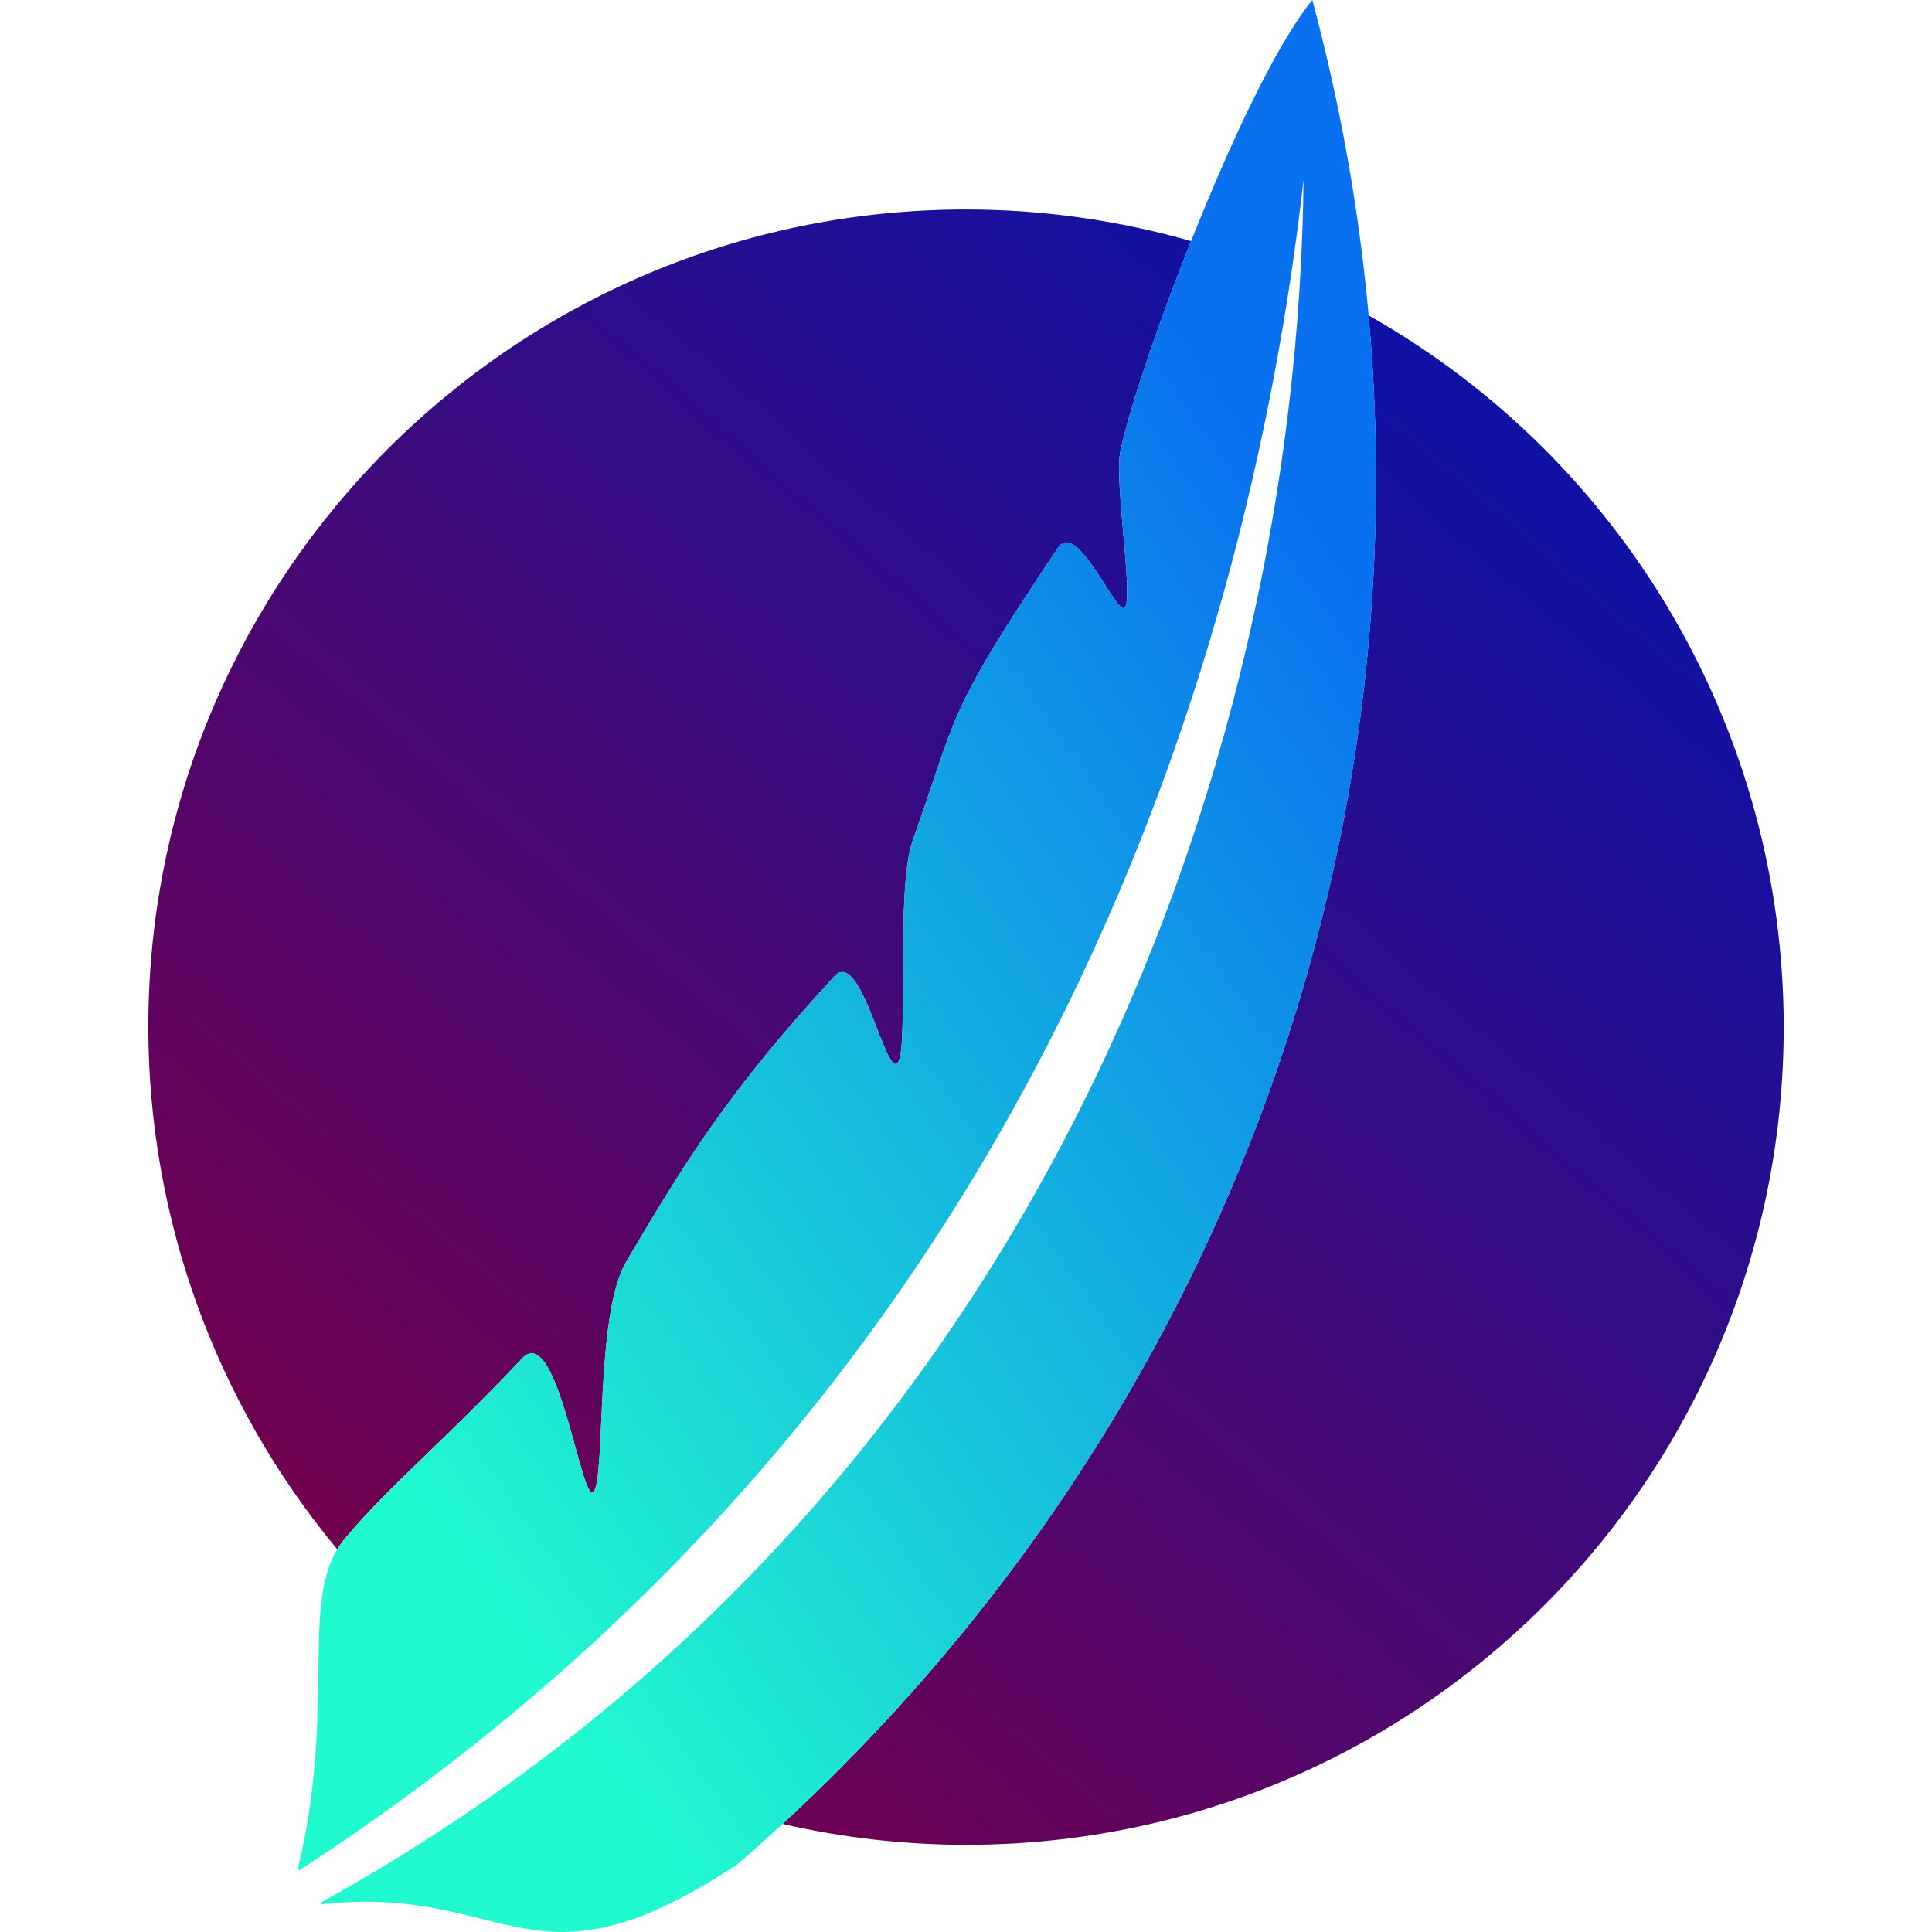
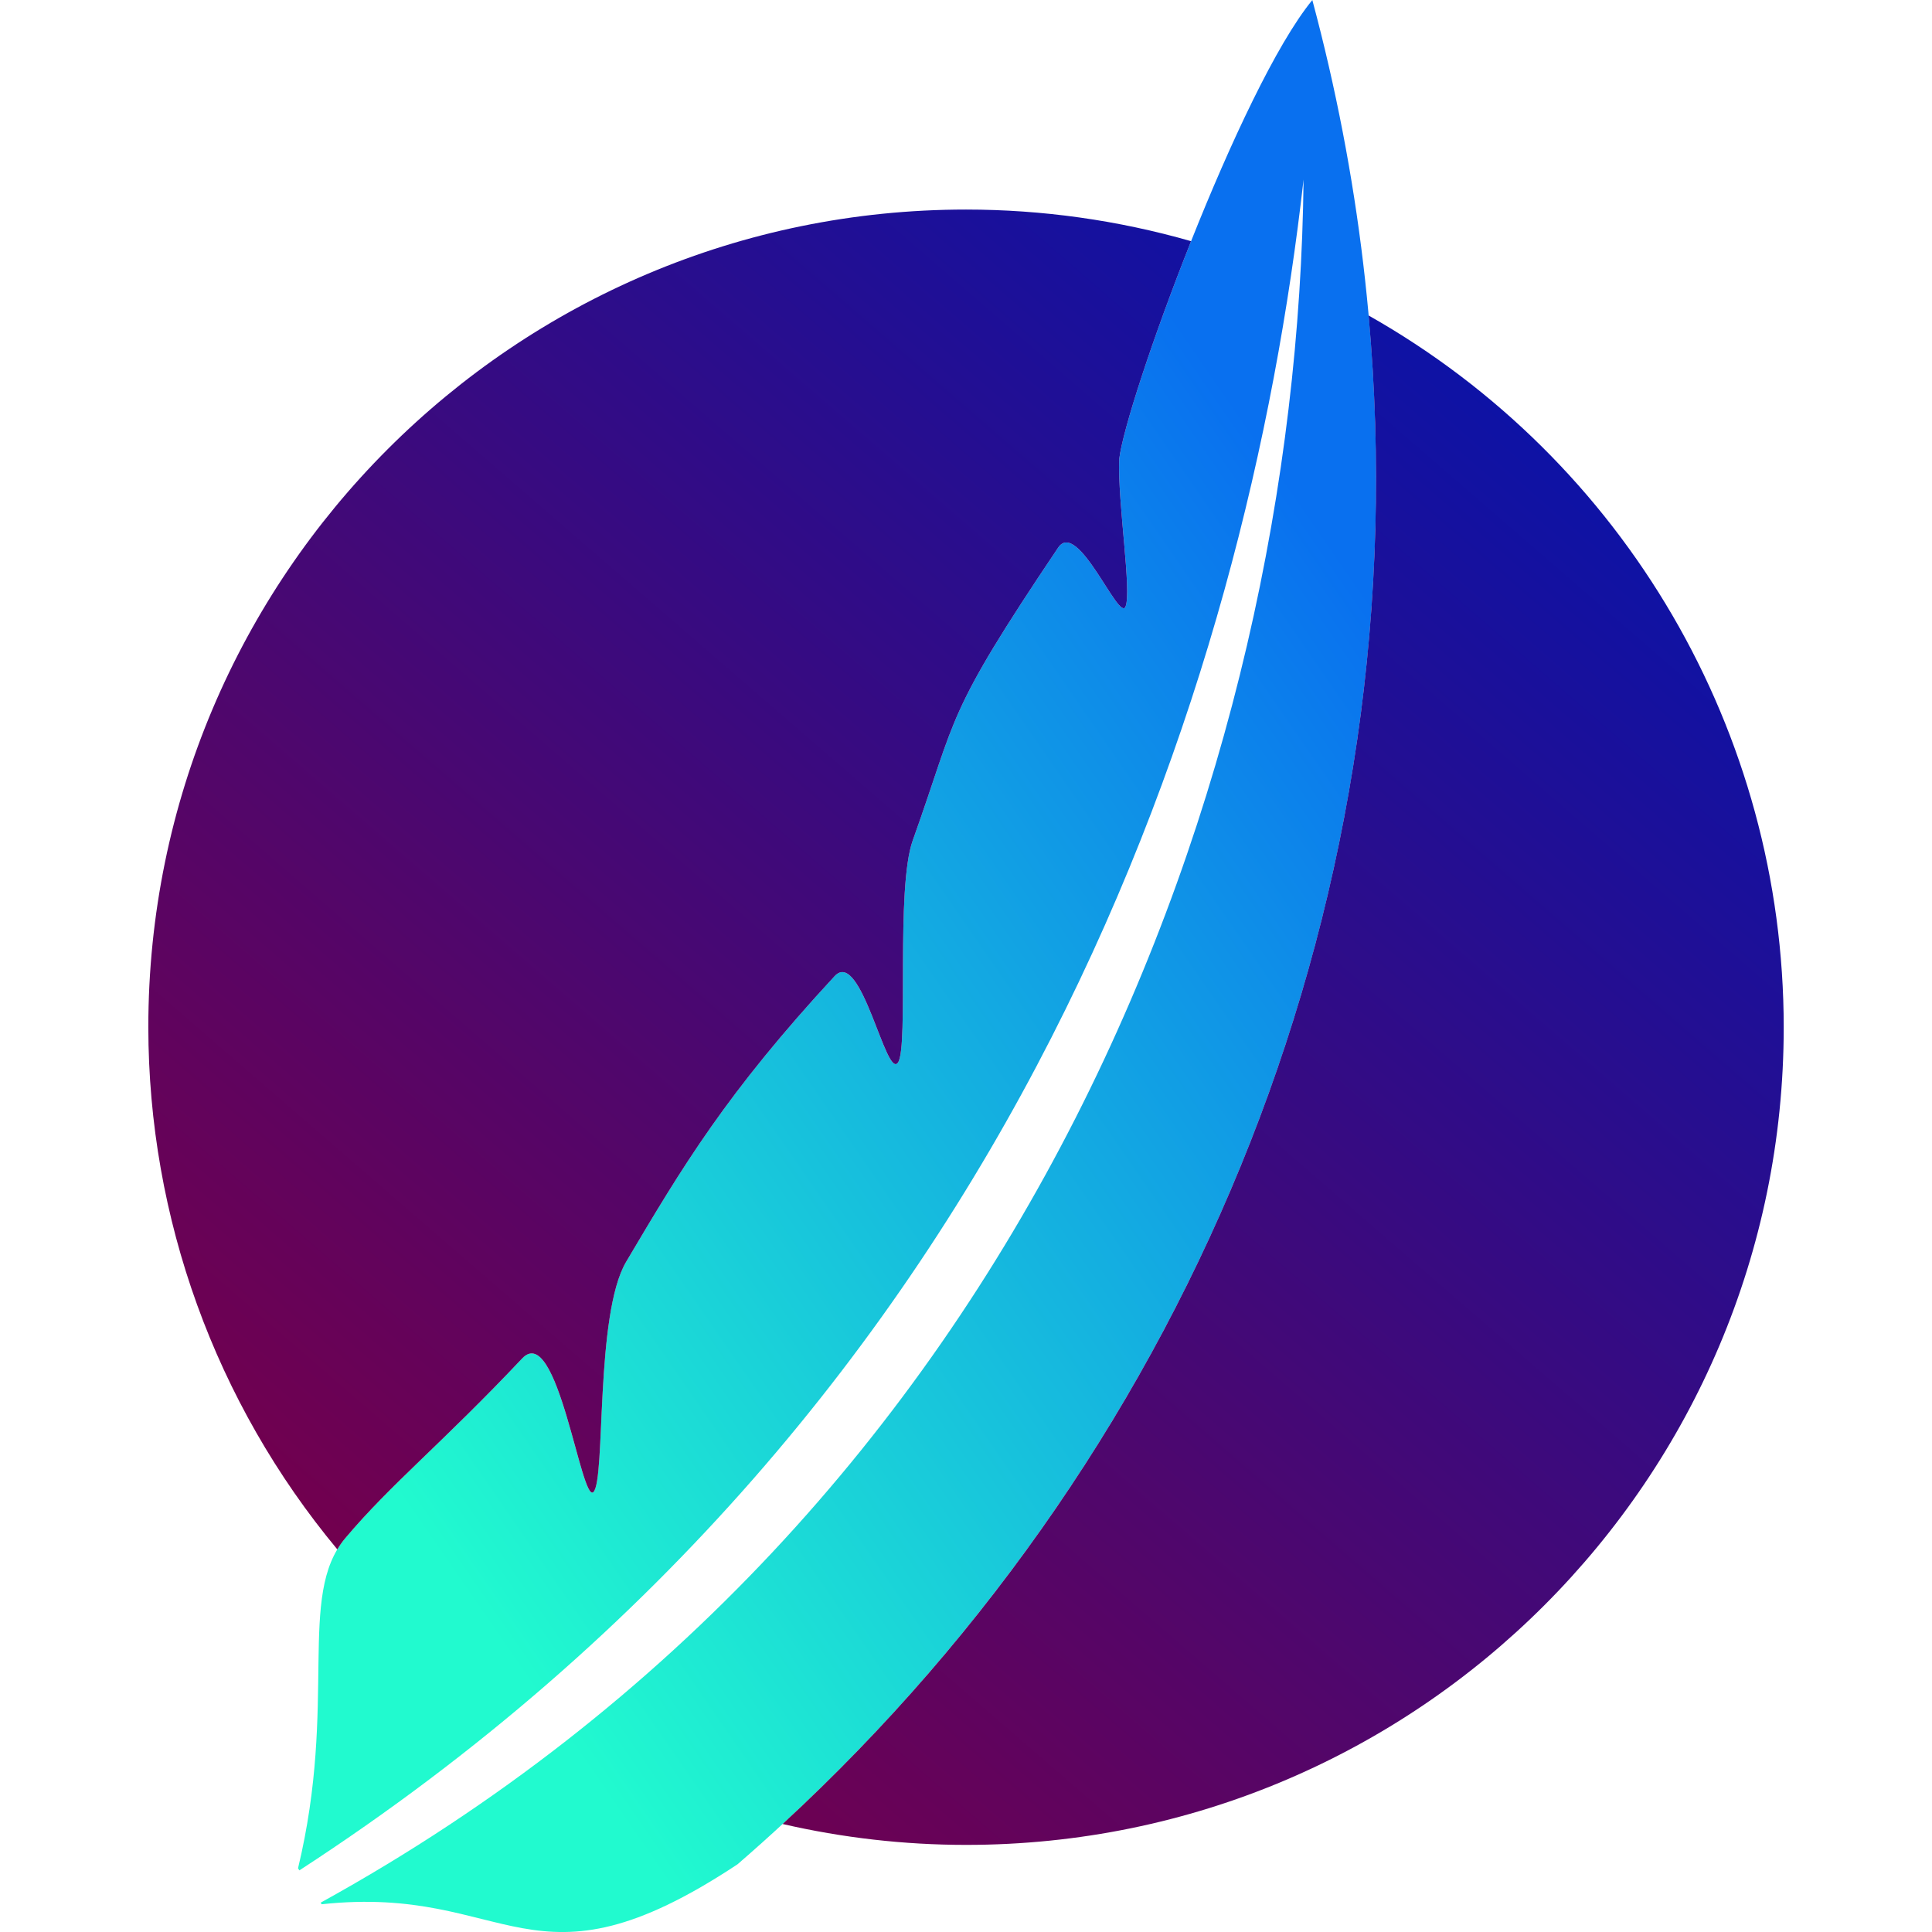
- <svg xmlns="http://www.w3.org/2000/svg" xmlns:xlink="http://www.w3.org/1999/xlink" width="1024" height="1024" version="1.1" viewBox="0 0 1024 1024">
+ <svg xmlns="http://www.w3.org/2000/svg" xmlns:xlink="http://www.w3.org/1999/xlink" width="512" height="512" version="1.1" viewBox="0 0 512 512">
  <defs>
    <linearGradient id="linearGradient22708">
      <stop stop-color="#21facf" offset="0" />
      <stop stop-color="#0970ef" offset="1" />
    </linearGradient>
-     <linearGradient id="linearGradient6949" x1="68.454" x2="198.59" y1="246.73" y2="96.35" gradientTransform="translate(-5.754 -56.594)" gradientUnits="userSpaceOnUse">
+     <linearGradient id="linearGradient6949" x1="68.454" x2="198.59" y1="246.73" y2="96.35" gradientTransform="translate(-5.754,-56.594)" gradientUnits="userSpaceOnUse">
      <stop stop-color="#72004e" offset="0" />
      <stop stop-color="#0015b1" offset="1" />
    </linearGradient>
    <linearGradient id="linearGradient22718" x1="56.735" x2="155.2" y1="246.96" y2="58.575" gradientUnits="userSpaceOnUse">
      <stop stop-color="#4f00da" offset="0" />
      <stop stop-color="#e5311b" offset="1" />
    </linearGradient>
    <linearGradient id="linearGradient23463" x1="68.454" x2="198.59" y1="246.73" y2="96.35" gradientUnits="userSpaceOnUse" xlink:href="#linearGradient22708" />
    <linearGradient id="linearGradient903" x1="54.478" x2="192.1" y1="247.56" y2="9.809" gradientTransform="matrix(.87923 0 0 .87923 -9.551 48.787)" gradientUnits="userSpaceOnUse">
      <stop stop-color="#dc180d" offset="0" />
      <stop stop-color="#f96e20" offset=".5" />
      <stop stop-color="#f4ce41" offset="1" />
    </linearGradient>
    <linearGradient id="linearGradient918" x1="39.468" x2="154.99" y1="204.22" y2="124.47" gradientUnits="userSpaceOnUse" xlink:href="#linearGradient22708" />
  </defs>
-   <g transform="matrix(4.946 0 0 4.946 -9.798 -9.7983)">
-     <path transform="translate(-5.7543 -56.594)" d="m111.25 81.024c-48.394-1.5e-5 -87.625 39.231-87.625 87.625 0.017 20.443 7.182 40.236 20.253 55.954 0.252-0.422 0.536-0.824 0.858-1.206 4.892-5.81 10.427-10.214 18.946-19.252 3.787-4.018 6.341 15.63 7.644 14.309 1.324-1.344 0.147-19.001 3.506-24.674 6.056-10.228 10.733-18.067 22.336-30.607 2.844-3.074 5.533 11.223 6.806 9.236 1.142-1.782-0.269-18.641 1.566-23.773 4.882-13.647 3.363-13.21 15.582-31.378 2.098-3.119 6.496 7.94 7.215 6.327 0.701-1.573-0.842-11.131-0.672-15.805 0.372-3.15 3.604-13.059 7.705-23.367-7.843-2.247-15.962-3.388-24.12-3.389zm43.142 11.356c5.566 61.595-18.426 120.7-62.796 161.65 6.446 1.486 13.04 2.237 19.655 2.239 48.394 1e-5 87.625-39.231 87.625-87.625-3.1e-4 -31.581-16.995-60.719-44.484-76.268z" display="none" fill="url(#linearGradient22718)" />
-     <path transform="translate(-5.754 -56.594)" d="m111.25 81.024c-48.394-1.5e-5 -87.625 39.231-87.625 87.625 0.017 20.443 7.182 40.236 20.253 55.954 0.252-0.422 0.536-0.824 0.858-1.206 4.892-5.81 10.427-10.214 18.946-19.252 3.787-4.018 6.341 15.63 7.644 14.309 1.324-1.344 0.147-19.001 3.506-24.674 6.056-10.228 10.733-18.067 22.336-30.607 2.844-3.074 5.533 11.223 6.806 9.236 1.142-1.782-0.269-18.641 1.566-23.773 4.882-13.647 3.363-13.21 15.582-31.378 2.098-3.119 6.496 7.94 7.215 6.327 0.701-1.573-0.842-11.131-0.672-15.805 0.372-3.15 3.604-13.059 7.705-23.367-7.843-2.247-15.962-3.388-24.12-3.389zm43.142 11.356c5.566 61.595-18.426 120.7-62.796 161.65 6.446 1.486 13.04 2.237 19.655 2.239 48.394 1e-5 87.625-39.231 87.625-87.625-3.1e-4 -31.581-16.995-60.719-44.484-76.268z" display="none" fill="url(#linearGradient23463)" />
-     <path d="m105.5 24.43c-48.394-1.5e-5 -87.625 39.231-87.625 87.625 0.017 20.443 7.182 40.236 20.253 55.954 0.252-0.422 0.536-0.824 0.858-1.206 4.892-5.81 10.427-10.214 18.946-19.252 3.787-4.018 6.341 15.63 7.644 14.309 1.324-1.344 0.147-19.001 3.506-24.674 6.056-10.228 10.733-18.067 22.336-30.607 2.844-3.074 5.533 11.223 6.806 9.236 1.142-1.782-0.269-18.641 1.566-23.773 4.882-13.647 3.363-13.21 15.582-31.378 2.098-3.119 6.496 7.94 7.215 6.327 0.701-1.573-0.842-11.131-0.672-15.805 0.372-3.15 3.604-13.059 7.705-23.367-7.843-2.247-15.962-3.388-24.12-3.389zm43.142 11.356c5.566 61.595-18.426 120.7-62.796 161.65 6.446 1.486 13.04 2.237 19.655 2.239 48.394 1e-5 87.625-39.231 87.625-87.625-3.1e-4 -31.581-16.995-60.719-44.484-76.268z" fill="url(#linearGradient6949)" />
-   </g>
-   <g transform="matrix(4.946 0 0 4.946 -9.798 -9.7984)">
-     <path transform="translate(-5.5496 -57.412)" d="m148.16 59.393c-7.71 9.399-19.951 42.888-20.696 49.204-0.17 4.674 1.373 14.231 0.672 15.805-0.719 1.613-5.117-9.446-7.215-6.327-12.219 18.168-10.7 17.731-15.582 31.378-1.836 5.131-0.424 21.99-1.567 23.773-1.273 1.987-3.962-12.31-6.806-9.236-11.603 12.54-16.279 20.379-22.336 30.607-3.359 5.673-2.182 23.33-3.506 24.674-1.302 1.321-3.857-18.326-7.644-14.309-8.519 9.038-14.054 13.441-18.946 19.252-5.198 6.174-0.783 17.584-5.067 35.383l0.145 0.221c77.447-50.308 101.52-127.16 107.61-181.19-0.681 63.93-29.41 142.78-105.33 184.65l0.113 0.171c20.241-2.181 22.307 10.458 44.562-4.284 55.792-48.277 81.856-124.29 61.593-199.78z" display="none" fill="url(#linearGradient903)" />
-     <path transform="translate(-5.5498 -57.412)" d="m148.16 59.393c-7.71 9.399-19.951 42.888-20.696 49.204-0.17 4.674 1.373 14.231 0.672 15.805-0.719 1.613-5.117-9.446-7.215-6.327-12.219 18.168-10.7 17.731-15.582 31.378-1.836 5.131-0.424 21.99-1.567 23.773-1.273 1.987-3.962-12.31-6.806-9.236-11.603 12.54-16.279 20.379-22.336 30.607-3.359 5.673-2.182 23.33-3.506 24.674-1.302 1.321-3.857-18.326-7.644-14.309-8.519 9.038-14.054 13.441-18.946 19.252-5.198 6.174-0.783 17.584-5.067 35.383l0.145 0.221c77.447-50.308 101.52-127.16 107.61-181.19-0.681 63.93-29.41 142.78-105.33 184.65l0.113 0.171c20.241-2.181 22.307 10.458 44.562-4.284 55.792-48.277 81.856-124.29 61.593-199.78z" fill="url(#linearGradient918)" />
+   <g transform="matrix(2.473 0 0 2.473 -4.8978 -4.8812)">
+     <path transform="translate(-5.5496,-57.412)" d="m148.16 59.393c-7.71 9.399-19.951 42.888-20.696 49.204-0.17 4.674 1.373 14.231 0.672 15.805-0.719 1.613-5.117-9.446-7.215-6.327-12.219 18.168-10.7 17.731-15.582 31.378-1.836 5.131-0.424 21.99-1.567 23.773-1.273 1.987-3.962-12.31-6.806-9.236-11.603 12.54-16.279 20.379-22.336 30.607-3.359 5.673-2.182 23.33-3.506 24.674-1.302 1.321-3.857-18.326-7.644-14.309-8.519 9.038-14.054 13.441-18.946 19.252-5.198 6.174-0.783 17.584-5.067 35.383l0.145 0.221c77.447-50.308 101.52-127.16 107.61-181.19-0.681 63.93-29.41 142.78-105.33 184.65l0.113 0.171c20.241-2.181 22.307 10.458 44.562-4.284 55.792-48.277 81.856-124.29 61.593-199.78z" display="none" fill="url(#linearGradient903)" />
+     <path transform="translate(-5.5498,-57.412)" d="m148.16 59.393c-7.71 9.399-19.951 42.888-20.696 49.204-0.17 4.674 1.373 14.231 0.672 15.805-0.719 1.613-5.117-9.446-7.215-6.327-12.219 18.168-10.7 17.731-15.582 31.378-1.836 5.131-0.424 21.99-1.567 23.773-1.273 1.987-3.962-12.31-6.806-9.236-11.603 12.54-16.279 20.379-22.336 30.607-3.359 5.673-2.182 23.33-3.506 24.674-1.302 1.321-3.857-18.326-7.644-14.309-8.519 9.038-14.054 13.441-18.946 19.252-5.198 6.174-0.783 17.584-5.067 35.383l0.145 0.221c77.447-50.308 101.52-127.16 107.61-181.19-0.681 63.93-29.41 142.78-105.33 184.65l0.113 0.171c20.241-2.181 22.307 10.458 44.562-4.284 55.792-48.277 81.856-124.29 61.593-199.78z" fill="url(#linearGradient918)" />
+     <g transform="translate(0 2.0218e-5)">
+       <path transform="translate(-5.7543,-56.594)" d="m111.25 81.024c-48.394-1.5e-5 -87.625 39.231-87.625 87.625 0.017 20.443 7.182 40.236 20.253 55.954 0.252-0.422 0.536-0.824 0.858-1.206 4.892-5.81 10.427-10.214 18.946-19.252 3.787-4.018 6.341 15.63 7.644 14.309 1.324-1.344 0.147-19.001 3.506-24.674 6.056-10.228 10.733-18.067 22.336-30.607 2.844-3.074 5.533 11.223 6.806 9.236 1.142-1.782-0.269-18.641 1.566-23.773 4.882-13.647 3.363-13.21 15.582-31.378 2.098-3.119 6.496 7.94 7.215 6.327 0.701-1.573-0.842-11.131-0.672-15.805 0.372-3.15 3.604-13.059 7.705-23.367-7.843-2.247-15.962-3.388-24.12-3.389zm43.142 11.356c5.566 61.595-18.426 120.7-62.796 161.65 6.446 1.486 13.04 2.237 19.655 2.239 48.394 1e-5 87.625-39.231 87.625-87.625-3.1e-4 -31.581-16.995-60.719-44.484-76.268z" display="none" fill="url(#linearGradient22718)" />
+       <path transform="translate(-5.754,-56.594)" d="m111.25 81.024c-48.394-1.5e-5 -87.625 39.231-87.625 87.625 0.017 20.443 7.182 40.236 20.253 55.954 0.252-0.422 0.536-0.824 0.858-1.206 4.892-5.81 10.427-10.214 18.946-19.252 3.787-4.018 6.341 15.63 7.644 14.309 1.324-1.344 0.147-19.001 3.506-24.674 6.056-10.228 10.733-18.067 22.336-30.607 2.844-3.074 5.533 11.223 6.806 9.236 1.142-1.782-0.269-18.641 1.566-23.773 4.882-13.647 3.363-13.21 15.582-31.378 2.098-3.119 6.496 7.94 7.215 6.327 0.701-1.573-0.842-11.131-0.672-15.805 0.372-3.15 3.604-13.059 7.705-23.367-7.843-2.247-15.962-3.388-24.12-3.389zm43.142 11.356c5.566 61.595-18.426 120.7-62.796 161.65 6.446 1.486 13.04 2.237 19.655 2.239 48.394 1e-5 87.625-39.231 87.625-87.625-3.1e-4 -31.581-16.995-60.719-44.484-76.268z" display="none" fill="url(#linearGradient23463)" />
+       <path d="m105.5 24.43c-48.394-1.5e-5 -87.625 39.231-87.625 87.625 0.017 20.443 7.182 40.236 20.253 55.954 0.252-0.422 0.536-0.824 0.858-1.206 4.892-5.81 10.427-10.214 18.946-19.252 3.787-4.018 6.341 15.63 7.644 14.309 1.324-1.344 0.147-19.001 3.506-24.674 6.056-10.228 10.733-18.067 22.336-30.607 2.844-3.074 5.533 11.223 6.806 9.236 1.142-1.782-0.269-18.641 1.566-23.773 4.882-13.647 3.363-13.21 15.582-31.378 2.098-3.119 6.496 7.94 7.215 6.327 0.701-1.573-0.842-11.131-0.672-15.805 0.372-3.15 3.604-13.059 7.705-23.367-7.843-2.247-15.962-3.388-24.12-3.389zm43.142 11.356c5.566 61.595-18.426 120.7-62.796 161.65 6.446 1.486 13.04 2.237 19.655 2.239 48.394 1e-5 87.625-39.231 87.625-87.625-3.1e-4 -31.581-16.995-60.719-44.484-76.268z" fill="url(#linearGradient6949)" />
+     </g>
  </g>
</svg>
